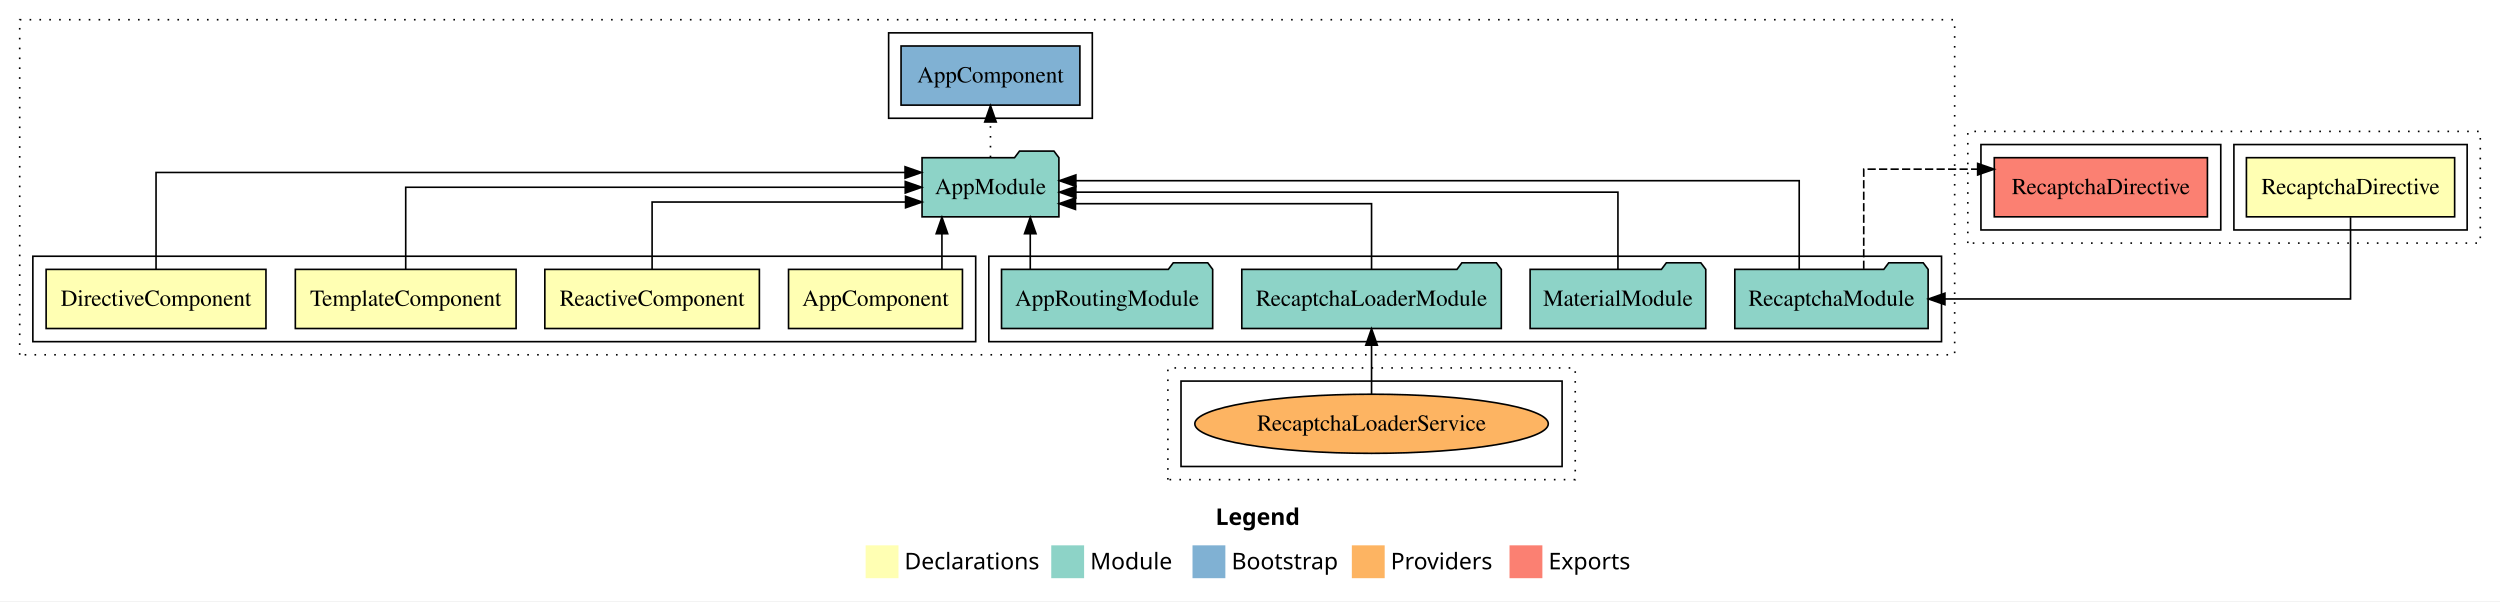
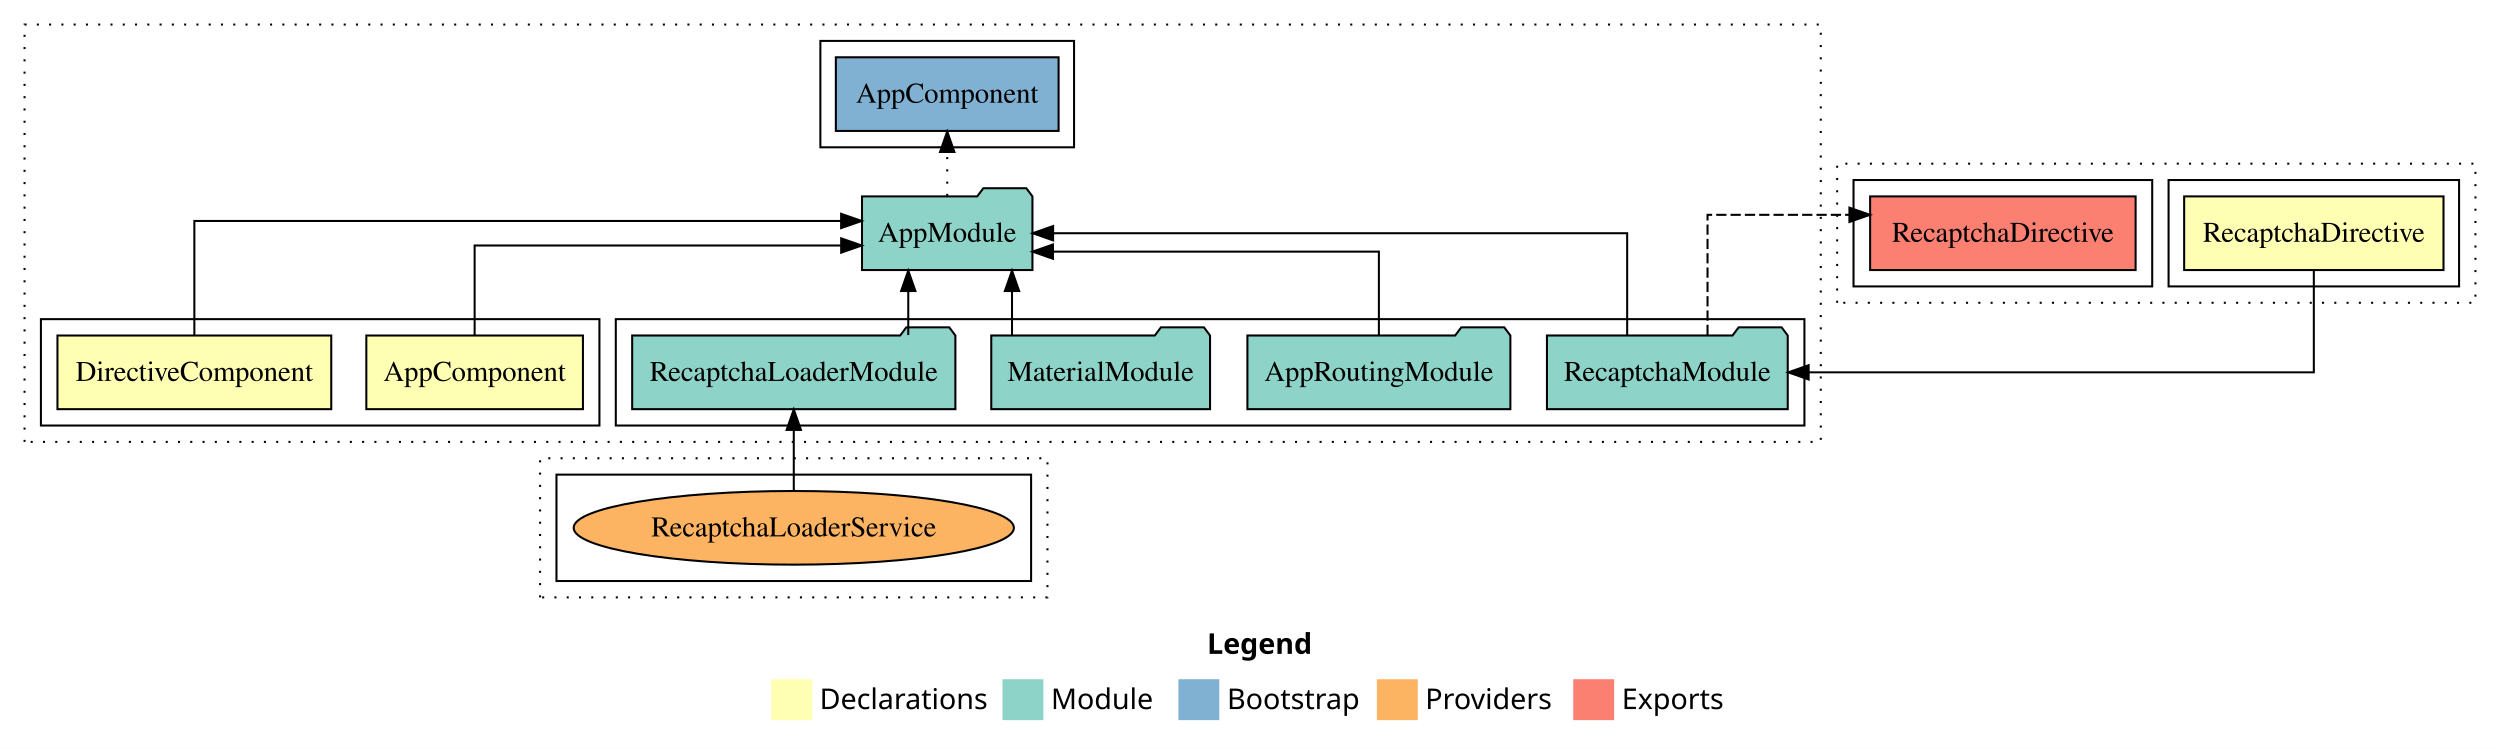
- <svg xmlns="http://www.w3.org/2000/svg" width="1522pt" height="366pt" viewBox="0.00 0.00 1522.00 366.00">
+ <svg xmlns="http://www.w3.org/2000/svg" width="1222pt" height="366pt" viewBox="0.00 0.00 1222.00 366.00">
  <g id="graph0" class="graph" transform="scale(1 1) rotate(0) translate(4 362)">
-     <polygon fill="#ffffff" stroke="transparent" points="-4,4 -4,-362 1518,-362 1518,4 -4,4" />
-     <text text-anchor="start" x="736.009" y="-42.4" font-family="sans-serif" font-weight="bold" font-size="14.00" fill="#000000">Legend</text>
-     <polygon fill="#ffffb3" stroke="transparent" points="523,-10 523,-30 543,-30 543,-10 523,-10" />
-     <text text-anchor="start" x="546.629" y="-15.4" font-family="sans-serif" font-size="14.00" fill="#000000">  Declarations</text>
-     <polygon fill="#8dd3c7" stroke="transparent" points="636,-10 636,-30 656,-30 656,-10 636,-10" />
-     <text text-anchor="start" x="659.725" y="-15.4" font-family="sans-serif" font-size="14.00" fill="#000000">  Module</text>
-     <polygon fill="#80b1d3" stroke="transparent" points="722,-10 722,-30 742,-30 742,-10 722,-10" />
-     <text text-anchor="start" x="745.781" y="-15.4" font-family="sans-serif" font-size="14.00" fill="#000000">  Bootstrap</text>
-     <polygon fill="#fdb462" stroke="transparent" points="819,-10 819,-30 839,-30 839,-10 819,-10" />
-     <text text-anchor="start" x="842.673" y="-15.4" font-family="sans-serif" font-size="14.00" fill="#000000">  Providers</text>
-     <polygon fill="#fb8072" stroke="transparent" points="915,-10 915,-30 935,-30 935,-10 915,-10" />
-     <text text-anchor="start" x="938.726" y="-15.4" font-family="sans-serif" font-size="14.00" fill="#000000">  Exports</text>
+     <polygon fill="#ffffff" stroke="transparent" points="-4,4 -4,-362 1218,-362 1218,4 -4,4" />
+     <text text-anchor="start" x="586.009" y="-42.4" font-family="sans-serif" font-weight="bold" font-size="14.00" fill="#000000">Legend</text>
+     <polygon fill="#ffffb3" stroke="transparent" points="373,-10 373,-30 393,-30 393,-10 373,-10" />
+     <text text-anchor="start" x="396.629" y="-15.4" font-family="sans-serif" font-size="14.00" fill="#000000">  Declarations</text>
+     <polygon fill="#8dd3c7" stroke="transparent" points="486,-10 486,-30 506,-30 506,-10 486,-10" />
+     <text text-anchor="start" x="509.725" y="-15.4" font-family="sans-serif" font-size="14.00" fill="#000000">  Module</text>
+     <polygon fill="#80b1d3" stroke="transparent" points="572,-10 572,-30 592,-30 592,-10 572,-10" />
+     <text text-anchor="start" x="595.781" y="-15.4" font-family="sans-serif" font-size="14.00" fill="#000000">  Bootstrap</text>
+     <polygon fill="#fdb462" stroke="transparent" points="669,-10 669,-30 689,-30 689,-10 669,-10" />
+     <text text-anchor="start" x="692.673" y="-15.4" font-family="sans-serif" font-size="14.00" fill="#000000">  Providers</text>
+     <polygon fill="#fb8072" stroke="transparent" points="765,-10 765,-30 785,-30 785,-10 765,-10" />
+     <text text-anchor="start" x="788.726" y="-15.4" font-family="sans-serif" font-size="14.00" fill="#000000">  Exports</text>
    <g id="clust1" class="cluster">
-       <polygon fill="none" stroke="#000000" stroke-dasharray="1,5" points="8,-146 8,-350 1186,-350 1186,-146 8,-146" />
+       <polygon fill="none" stroke="#000000" stroke-dasharray="1,5" points="8,-146 8,-350 886,-350 886,-146 8,-146" />
    </g>
    <g id="clust2" class="cluster">
-       <polygon fill="none" stroke="#000000" points="16,-154 16,-206 590,-206 590,-154 16,-154" />
+       <polygon fill="none" stroke="#000000" points="16,-154 16,-206 289,-206 289,-154 16,-154" />
+     </g>
+     <g id="clust5" class="cluster">
+       <polygon fill="none" stroke="#000000" points="297,-154 297,-206 878,-206 878,-154 297,-154" />
    </g>
    <g id="clust7" class="cluster">
-       <polygon fill="none" stroke="#000000" points="598,-154 598,-206 1178,-206 1178,-154 598,-154" />
+       <polygon fill="none" stroke="#000000" points="397,-290 397,-342 521,-342 521,-290 397,-290" />
    </g>
-     <g id="clust9" class="cluster">
-       <polygon fill="none" stroke="#000000" points="537,-290 537,-342 661,-342 661,-290 537,-290" />
+     <g id="clust21" class="cluster">
+       <polygon fill="none" stroke="#000000" stroke-dasharray="1,5" points="260,-70 260,-138 508,-138 508,-70 260,-70" />
    </g>
-     <g id="clust23" class="cluster">
-       <polygon fill="none" stroke="#000000" stroke-dasharray="1,5" points="707,-70 707,-138 955,-138 955,-70 707,-70" />
+     <g id="clust26" class="cluster">
+       <polygon fill="none" stroke="#000000" points="268,-78 268,-130 500,-130 500,-78 268,-78" />
+     </g>
+     <g id="clust27" class="cluster">
+       <polygon fill="none" stroke="#000000" stroke-dasharray="1,5" points="894,-214 894,-282 1206,-282 1206,-214 894,-214" />
    </g>
    <g id="clust28" class="cluster">
-       <polygon fill="none" stroke="#000000" points="715,-78 715,-130 947,-130 947,-78 715,-78" />
+       <polygon fill="none" stroke="#000000" points="1056,-222 1056,-274 1198,-274 1198,-222 1056,-222" />
    </g>
-     <g id="clust29" class="cluster">
-       <polygon fill="none" stroke="#000000" stroke-dasharray="1,5" points="1194,-214 1194,-282 1506,-282 1506,-214 1194,-214" />
-     </g>
-     <g id="clust30" class="cluster">
-       <polygon fill="none" stroke="#000000" points="1356,-222 1356,-274 1498,-274 1498,-222 1356,-222" />
-     </g>
-     <g id="clust33" class="cluster">
-       <polygon fill="none" stroke="#000000" points="1202,-222 1202,-274 1348,-274 1348,-222 1202,-222" />
+     <g id="clust31" class="cluster">
+       <polygon fill="none" stroke="#000000" points="902,-222 902,-274 1048,-274 1048,-222 902,-222" />
    </g>
    <g id="node1" class="node">
-       <polygon fill="#ffffb3" stroke="#000000" points="581.94,-198 476.06,-198 476.06,-162 581.94,-162 581.94,-198" />
-       <text text-anchor="middle" x="529" y="-175.8" font-family="Times,serif" font-size="14.00" fill="#000000">AppComponent</text>
+       <polygon fill="#ffffb3" stroke="#000000" points="280.94,-198 175.06,-198 175.06,-162 280.94,-162 280.94,-198" />
+       <text text-anchor="middle" x="228" y="-175.8" font-family="Times,serif" font-size="14.00" fill="#000000">AppComponent</text>
    </g>
-     <g id="node5" class="node">
-       <polygon fill="#8dd3c7" stroke="#000000" points="640.657,-266 637.657,-270 616.657,-270 613.657,-266 557.343,-266 557.343,-230 640.657,-230 640.657,-266" />
-       <text text-anchor="middle" x="599" y="-243.8" font-family="Times,serif" font-size="14.00" fill="#000000">AppModule</text>
+     <g id="node3" class="node">
+       <polygon fill="#8dd3c7" stroke="#000000" points="500.657,-266 497.657,-270 476.657,-270 473.657,-266 417.343,-266 417.343,-230 500.657,-230 500.657,-266" />
+       <text text-anchor="middle" x="459" y="-243.8" font-family="Times,serif" font-size="14.00" fill="#000000">AppModule</text>
    </g>
    <g id="edge1" class="edge">
-       <path fill="none" stroke="#000000" d="M569.446,-198.223C569.446,-198.223 569.446,-219.727 569.446,-219.727" />
-       <polygon fill="#000000" stroke="#000000" points="565.946,-219.727 569.446,-229.727 572.946,-219.727 565.946,-219.727" />
+       <path fill="none" stroke="#000000" d="M228,-198.267C228,-216.555 228,-242 228,-242 228,-242 407.168,-242 407.168,-242" />
+       <polygon fill="#000000" stroke="#000000" points="407.168,-245.5 417.168,-242 407.168,-238.5 407.168,-245.5" />
    </g>
    <g id="node2" class="node">
-       <polygon fill="#ffffb3" stroke="#000000" points="458.309,-198 327.691,-198 327.691,-162 458.309,-162 458.309,-198" />
-       <text text-anchor="middle" x="393" y="-175.8" font-family="Times,serif" font-size="14.00" fill="#000000">ReactiveComponent</text>
-     </g>
-     <g id="edge2" class="edge">
-       <path fill="none" stroke="#000000" d="M393,-198.023C393,-215.373 393,-239 393,-239 393,-239 547.313,-239 547.313,-239" />
-       <polygon fill="#000000" stroke="#000000" points="547.313,-242.5 557.313,-239 547.313,-235.5 547.313,-242.5" />
-     </g>
-     <g id="node3" class="node">
-       <polygon fill="#ffffb3" stroke="#000000" points="310.201,-198 175.799,-198 175.799,-162 310.201,-162 310.201,-198" />
-       <text text-anchor="middle" x="243" y="-175.8" font-family="Times,serif" font-size="14.00" fill="#000000">TemplateComponent</text>
-     </g>
-     <g id="edge3" class="edge">
-       <path fill="none" stroke="#000000" d="M243,-198.223C243,-218.365 243,-248 243,-248 243,-248 547.115,-248 547.115,-248" />
-       <polygon fill="#000000" stroke="#000000" points="547.115,-251.5 557.115,-248 547.115,-244.5 547.115,-251.5" />
-     </g>
-     <g id="node4" class="node">
      <polygon fill="#ffffb3" stroke="#000000" points="157.916,-198 24.084,-198 24.084,-162 157.916,-162 157.916,-198" />
      <text text-anchor="middle" x="91" y="-175.8" font-family="Times,serif" font-size="14.00" fill="#000000">DirectiveComponent</text>
    </g>
-     <g id="edge4" class="edge">
-       <path fill="none" stroke="#000000" d="M91,-198.248C91,-221.018 91,-257 91,-257 91,-257 546.996,-257 546.996,-257" />
-       <polygon fill="#000000" stroke="#000000" points="546.996,-260.5 556.996,-257 546.996,-253.5 546.996,-260.5" />
-     </g>
-     <g id="node10" class="node">
-       <polygon fill="#80b1d3" stroke="#000000" points="653.439,-334 544.561,-334 544.561,-298 653.439,-298 653.439,-334" />
-       <text text-anchor="middle" x="599" y="-311.8" font-family="Times,serif" font-size="14.00" fill="#000000">AppComponent </text>
-     </g>
-     <g id="edge9" class="edge">
-       <path fill="none" stroke="#000000" stroke-dasharray="1,5" d="M599,-266.223C599,-266.223 599,-287.727 599,-287.727" />
-       <polygon fill="#000000" stroke="#000000" points="595.5,-287.727 599,-297.727 602.5,-287.727 595.5,-287.727" />
-     </g>
-     <g id="node6" class="node">
-       <polygon fill="#8dd3c7" stroke="#000000" points="1034.471,-198 1031.471,-202 1010.471,-202 1007.471,-198 927.529,-198 927.529,-162 1034.471,-162 1034.471,-198" />
-       <text text-anchor="middle" x="981" y="-175.8" font-family="Times,serif" font-size="14.00" fill="#000000">MaterialModule</text>
-     </g>
-     <g id="edge5" class="edge">
-       <path fill="none" stroke="#000000" d="M981,-198.106C981,-217.339 981,-245 981,-245 981,-245 650.973,-245 650.973,-245" />
-       <polygon fill="#000000" stroke="#000000" points="650.973,-241.5 640.973,-245 650.973,-248.5 650.973,-241.5" />
-     </g>
-     <g id="node7" class="node">
-       <polygon fill="#8dd3c7" stroke="#000000" points="909.993,-198 906.993,-202 885.993,-202 882.993,-198 752.007,-198 752.007,-162 909.993,-162 909.993,-198" />
-       <text text-anchor="middle" x="831" y="-175.8" font-family="Times,serif" font-size="14.00" fill="#000000">RecaptchaLoaderModule</text>
-     </g>
-     <g id="edge6" class="edge">
-       <path fill="none" stroke="#000000" d="M831,-198.034C831,-215.06 831,-238 831,-238 831,-238 650.745,-238 650.745,-238" />
-       <polygon fill="#000000" stroke="#000000" points="650.745,-234.5 640.745,-238 650.745,-241.5 650.745,-234.5" />
+     <g id="edge2" class="edge">
+       <path fill="none" stroke="#000000" d="M91,-198.292C91,-220.206 91,-254 91,-254 91,-254 407.144,-254 407.144,-254" />
+       <polygon fill="#000000" stroke="#000000" points="407.144,-257.5 417.144,-254 407.144,-250.5 407.144,-257.5" />
    </g>
    <g id="node8" class="node">
-       <polygon fill="#8dd3c7" stroke="#000000" points="1169.85,-198 1166.85,-202 1145.85,-202 1142.85,-198 1052.15,-198 1052.15,-162 1169.85,-162 1169.85,-198" />
-       <text text-anchor="middle" x="1111" y="-175.8" font-family="Times,serif" font-size="14.00" fill="#000000">RecaptchaModule</text>
+       <polygon fill="#80b1d3" stroke="#000000" points="513.439,-334 404.561,-334 404.561,-298 513.439,-298 513.439,-334" />
+       <text text-anchor="middle" x="459" y="-311.8" font-family="Times,serif" font-size="14.00" fill="#000000">AppComponent </text>
    </g>
    <g id="edge7" class="edge">
-       <path fill="none" stroke="#000000" d="M1091.358,-198.169C1091.358,-219.498 1091.358,-252 1091.358,-252 1091.358,-252 650.978,-252 650.978,-252" />
-       <polygon fill="#000000" stroke="#000000" points="650.978,-248.5 640.978,-252 650.978,-255.5 650.978,-248.5" />
+       <path fill="none" stroke="#000000" stroke-dasharray="1,5" d="M459,-266.223C459,-266.223 459,-287.727 459,-287.727" />
+       <polygon fill="#000000" stroke="#000000" points="455.5,-287.727 459,-297.727 462.5,-287.727 455.5,-287.727" />
    </g>
-     <g id="node13" class="node">
-       <polygon fill="#fb8072" stroke="#000000" points="1339.883,-266 1210.117,-266 1210.117,-230 1339.883,-230 1339.883,-266" />
-       <text text-anchor="middle" x="1275" y="-243.8" font-family="Times,serif" font-size="14.00" fill="#000000">RecaptchaDirective </text>
-     </g>
-     <g id="edge12" class="edge">
-       <path fill="none" stroke="#000000" stroke-dasharray="5,2" d="M1130.642,-198.323C1130.642,-221.66 1130.642,-259 1130.642,-259 1130.642,-259 1200,-259 1200,-259" />
-       <polygon fill="#000000" stroke="#000000" points="1200,-262.5 1210,-259 1200,-255.5 1200,-262.5" />
-     </g>
-     <g id="node9" class="node">
+     <g id="node4" class="node">
      <polygon fill="#8dd3c7" stroke="#000000" points="734.274,-198 731.274,-202 710.274,-202 707.274,-198 605.726,-198 605.726,-162 734.274,-162 734.274,-198" />
      <text text-anchor="middle" x="670" y="-175.8" font-family="Times,serif" font-size="14.00" fill="#000000">AppRoutingModule</text>
    </g>
-     <g id="edge8" class="edge">
-       <path fill="none" stroke="#000000" d="M623.221,-198.223C623.221,-198.223 623.221,-219.727 623.221,-219.727" />
-       <polygon fill="#000000" stroke="#000000" points="619.721,-219.727 623.221,-229.727 626.721,-219.727 619.721,-219.727" />
+     <g id="edge3" class="edge">
+       <path fill="none" stroke="#000000" d="M670,-198.023C670,-215.373 670,-239 670,-239 670,-239 510.687,-239 510.687,-239" />
+       <polygon fill="#000000" stroke="#000000" points="510.687,-235.5 500.687,-239 510.687,-242.5 510.687,-235.5" />
+     </g>
+     <g id="node5" class="node">
+       <polygon fill="#8dd3c7" stroke="#000000" points="587.471,-198 584.471,-202 563.471,-202 560.471,-198 480.529,-198 480.529,-162 587.471,-162 587.471,-198" />
+       <text text-anchor="middle" x="534" y="-175.8" font-family="Times,serif" font-size="14.00" fill="#000000">MaterialModule</text>
+     </g>
+     <g id="edge4" class="edge">
+       <path fill="none" stroke="#000000" d="M490.671,-198.223C490.671,-198.223 490.671,-219.727 490.671,-219.727" />
+       <polygon fill="#000000" stroke="#000000" points="487.171,-219.727 490.671,-229.727 494.171,-219.727 487.171,-219.727" />
+     </g>
+     <g id="node6" class="node">
+       <polygon fill="#8dd3c7" stroke="#000000" points="462.993,-198 459.993,-202 438.993,-202 435.993,-198 305.007,-198 305.007,-162 462.993,-162 462.993,-198" />
+       <text text-anchor="middle" x="384" y="-175.8" font-family="Times,serif" font-size="14.00" fill="#000000">RecaptchaLoaderModule</text>
+     </g>
+     <g id="edge5" class="edge">
+       <path fill="none" stroke="#000000" d="M439.959,-198.223C439.959,-198.223 439.959,-219.727 439.959,-219.727" />
+       <polygon fill="#000000" stroke="#000000" points="436.459,-219.727 439.959,-229.727 443.459,-219.727 436.459,-219.727" />
+     </g>
+     <g id="node7" class="node">
+       <polygon fill="#8dd3c7" stroke="#000000" points="869.85,-198 866.85,-202 845.85,-202 842.85,-198 752.15,-198 752.15,-162 869.85,-162 869.85,-198" />
+       <text text-anchor="middle" x="811" y="-175.8" font-family="Times,serif" font-size="14.00" fill="#000000">RecaptchaModule</text>
+     </g>
+     <g id="edge6" class="edge">
+       <path fill="none" stroke="#000000" d="M791.358,-198.223C791.358,-218.365 791.358,-248 791.358,-248 791.358,-248 510.757,-248 510.757,-248" />
+       <polygon fill="#000000" stroke="#000000" points="510.757,-244.5 500.757,-248 510.757,-251.5 510.757,-244.5" />
    </g>
    <g id="node11" class="node">
-       <ellipse fill="#fdb462" stroke="#000000" cx="831" cy="-104" rx="107.602" ry="18" />
-       <text text-anchor="middle" x="831" y="-99.8" font-family="Times,serif" font-size="14.00" fill="#000000">RecaptchaLoaderService</text>
+       <polygon fill="#fb8072" stroke="#000000" points="1039.883,-266 910.117,-266 910.117,-230 1039.883,-230 1039.883,-266" />
+       <text text-anchor="middle" x="975" y="-243.8" font-family="Times,serif" font-size="14.00" fill="#000000">RecaptchaDirective </text>
    </g>
    <g id="edge10" class="edge">
-       <path fill="none" stroke="#000000" d="M831,-122.011C831,-122.011 831,-151.855 831,-151.855" />
-       <polygon fill="#000000" stroke="#000000" points="827.5,-151.855 831,-161.855 834.5,-151.855 827.5,-151.855" />
+       <path fill="none" stroke="#000000" stroke-dasharray="5,2" d="M830.642,-198.248C830.642,-221.018 830.642,-257 830.642,-257 830.642,-257 900,-257 900,-257" />
+       <polygon fill="#000000" stroke="#000000" points="900,-260.5 910,-257 900,-253.5 900,-260.5" />
    </g>
-     <g id="node12" class="node">
-       <polygon fill="#ffffb3" stroke="#000000" points="1490.384,-266 1363.616,-266 1363.616,-230 1490.384,-230 1490.384,-266" />
-       <text text-anchor="middle" x="1427" y="-243.8" font-family="Times,serif" font-size="14.00" fill="#000000">RecaptchaDirective</text>
+     <g id="node9" class="node">
+       <ellipse fill="#fdb462" stroke="#000000" cx="384" cy="-104" rx="107.602" ry="18" />
+       <text text-anchor="middle" x="384" y="-99.8" font-family="Times,serif" font-size="14.00" fill="#000000">RecaptchaLoaderService</text>
    </g>
-     <g id="edge11" class="edge">
-       <path fill="none" stroke="#000000" d="M1427,-229.777C1427,-209.635 1427,-180 1427,-180 1427,-180 1180.066,-180 1180.066,-180" />
-       <polygon fill="#000000" stroke="#000000" points="1180.066,-176.5 1170.066,-180 1180.066,-183.5 1180.066,-176.5" />
+     <g id="edge8" class="edge">
+       <path fill="none" stroke="#000000" d="M384,-122.011C384,-122.011 384,-151.855 384,-151.855" />
+       <polygon fill="#000000" stroke="#000000" points="380.5,-151.855 384,-161.855 387.5,-151.855 380.5,-151.855" />
+     </g>
+     <g id="node10" class="node">
+       <polygon fill="#ffffb3" stroke="#000000" points="1190.384,-266 1063.616,-266 1063.616,-230 1190.384,-230 1190.384,-266" />
+       <text text-anchor="middle" x="1127" y="-243.8" font-family="Times,serif" font-size="14.00" fill="#000000">RecaptchaDirective</text>
+     </g>
+     <g id="edge9" class="edge">
+       <path fill="none" stroke="#000000" d="M1127,-229.777C1127,-209.635 1127,-180 1127,-180 1127,-180 880.067,-180 880.067,-180" />
+       <polygon fill="#000000" stroke="#000000" points="880.067,-176.5 870.067,-180 880.067,-183.5 880.067,-176.5" />
    </g>
  </g>
</svg>
